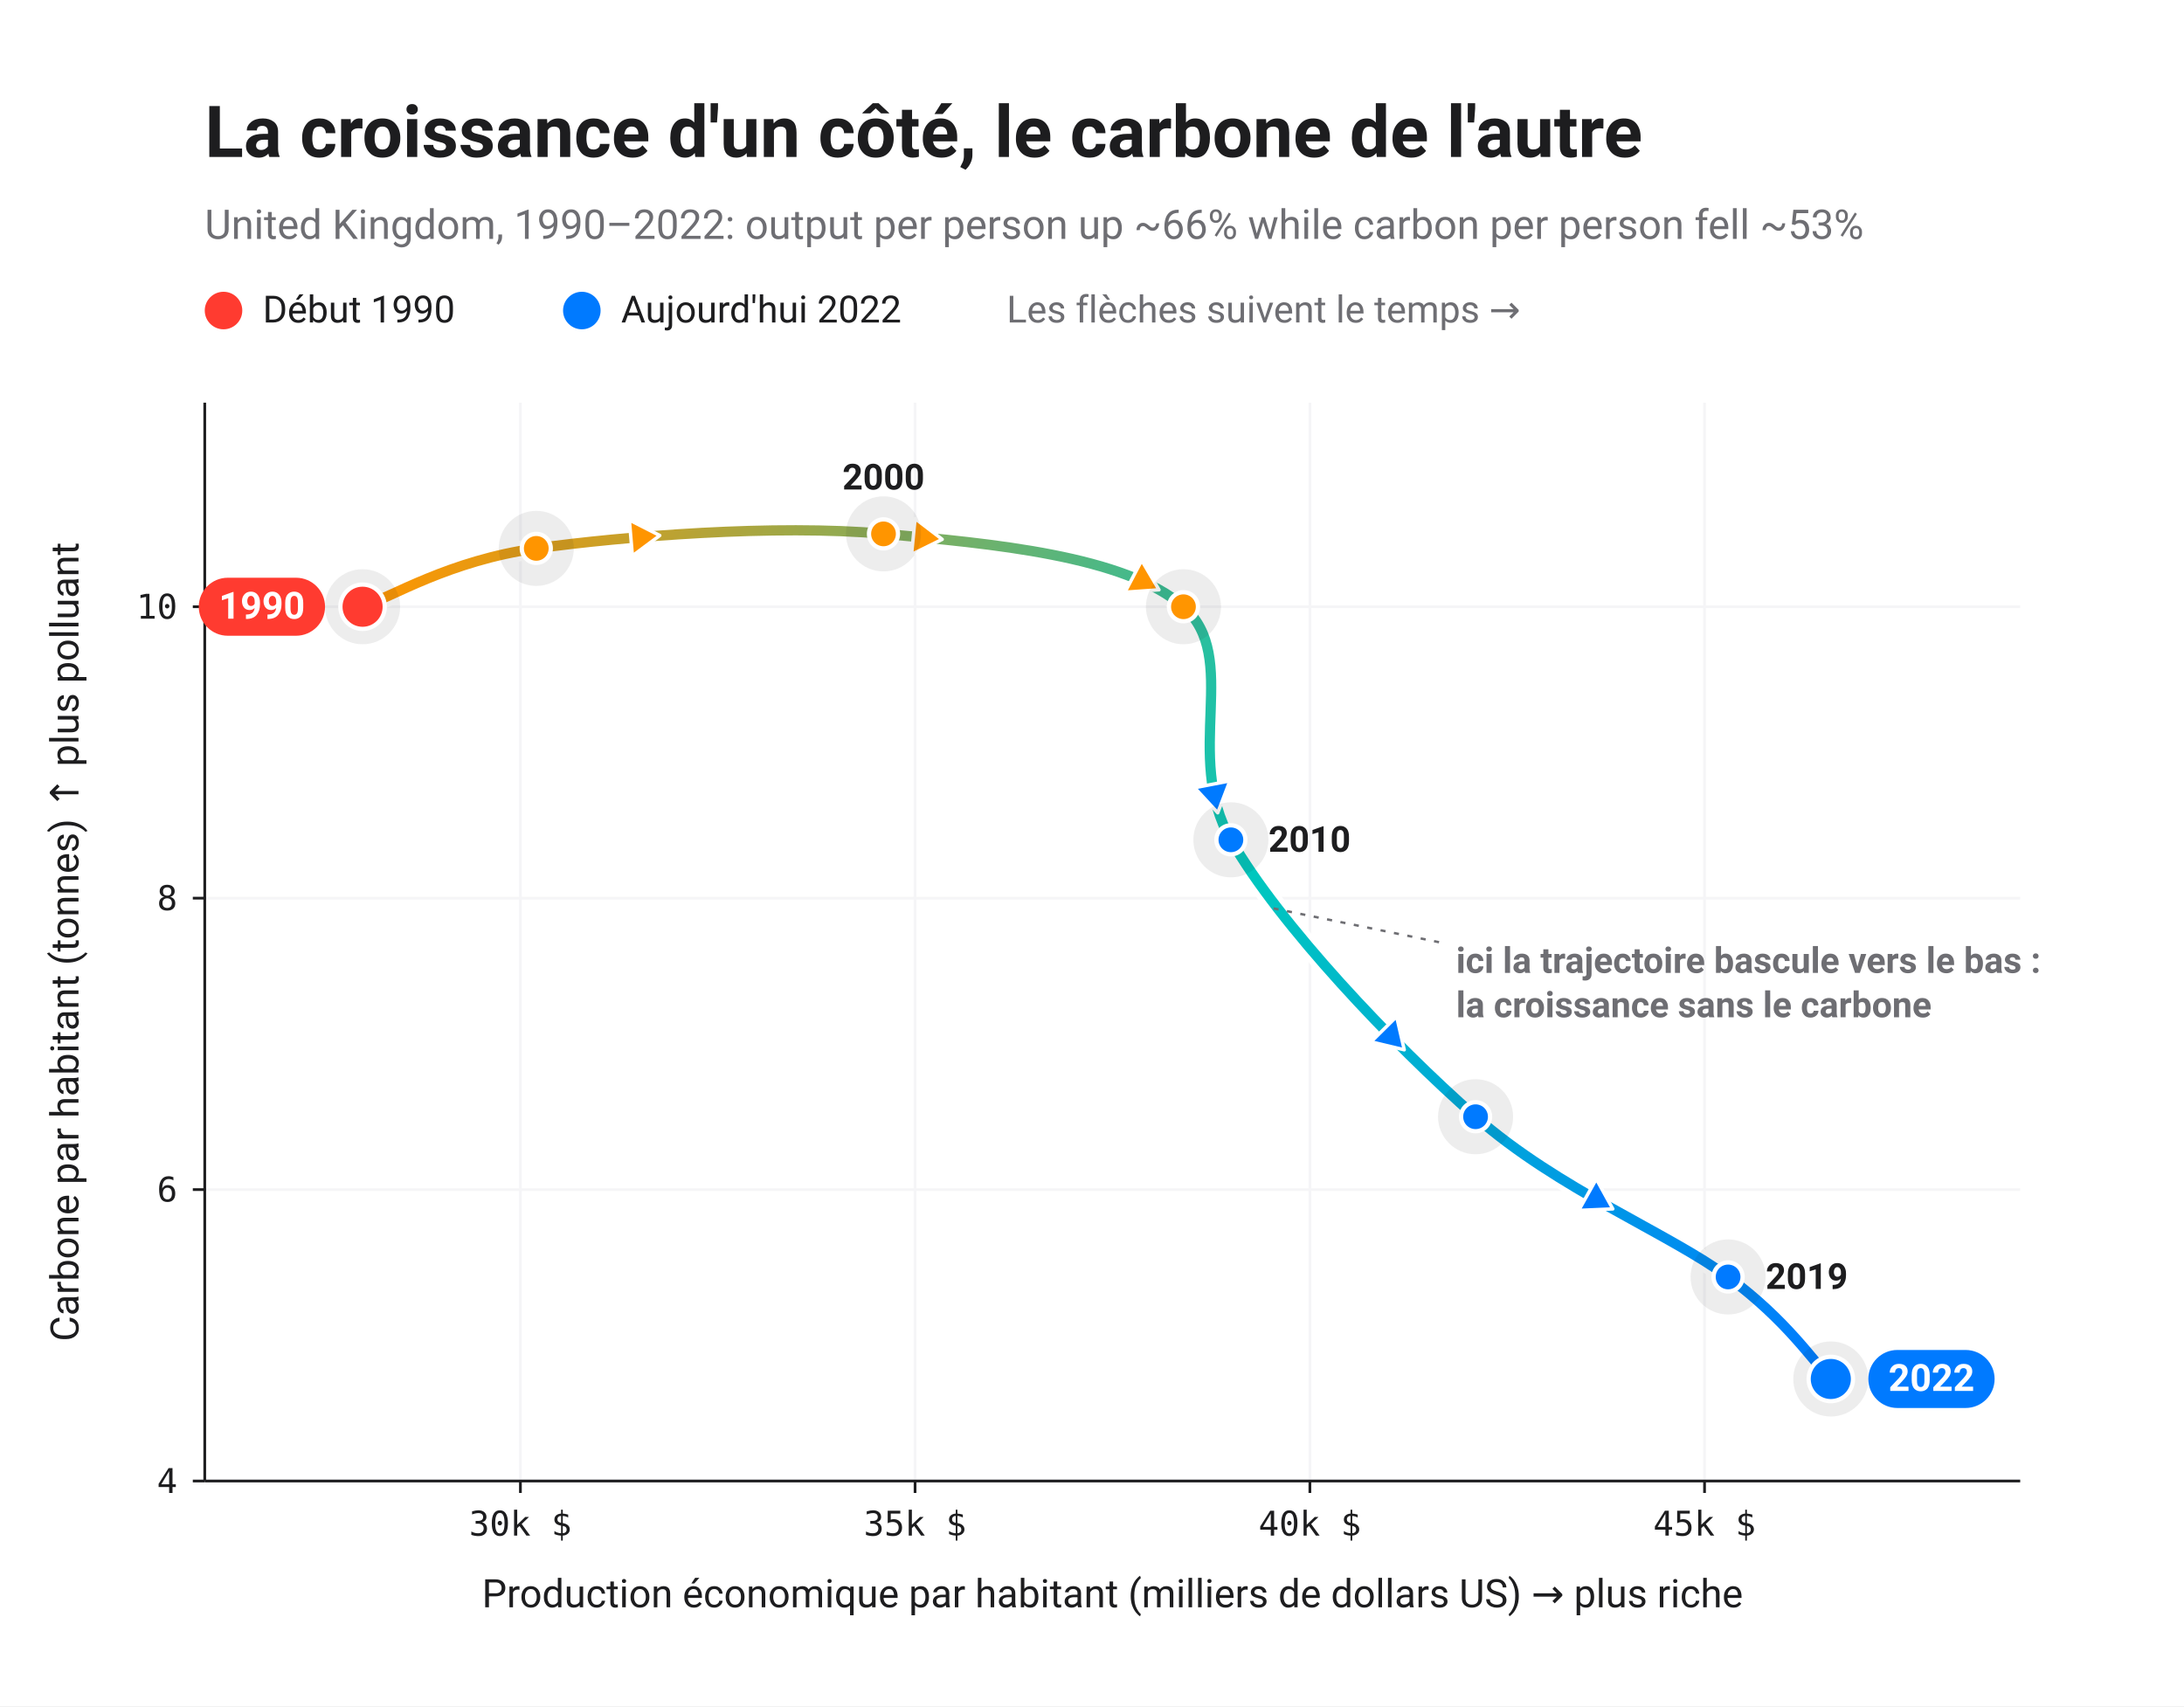
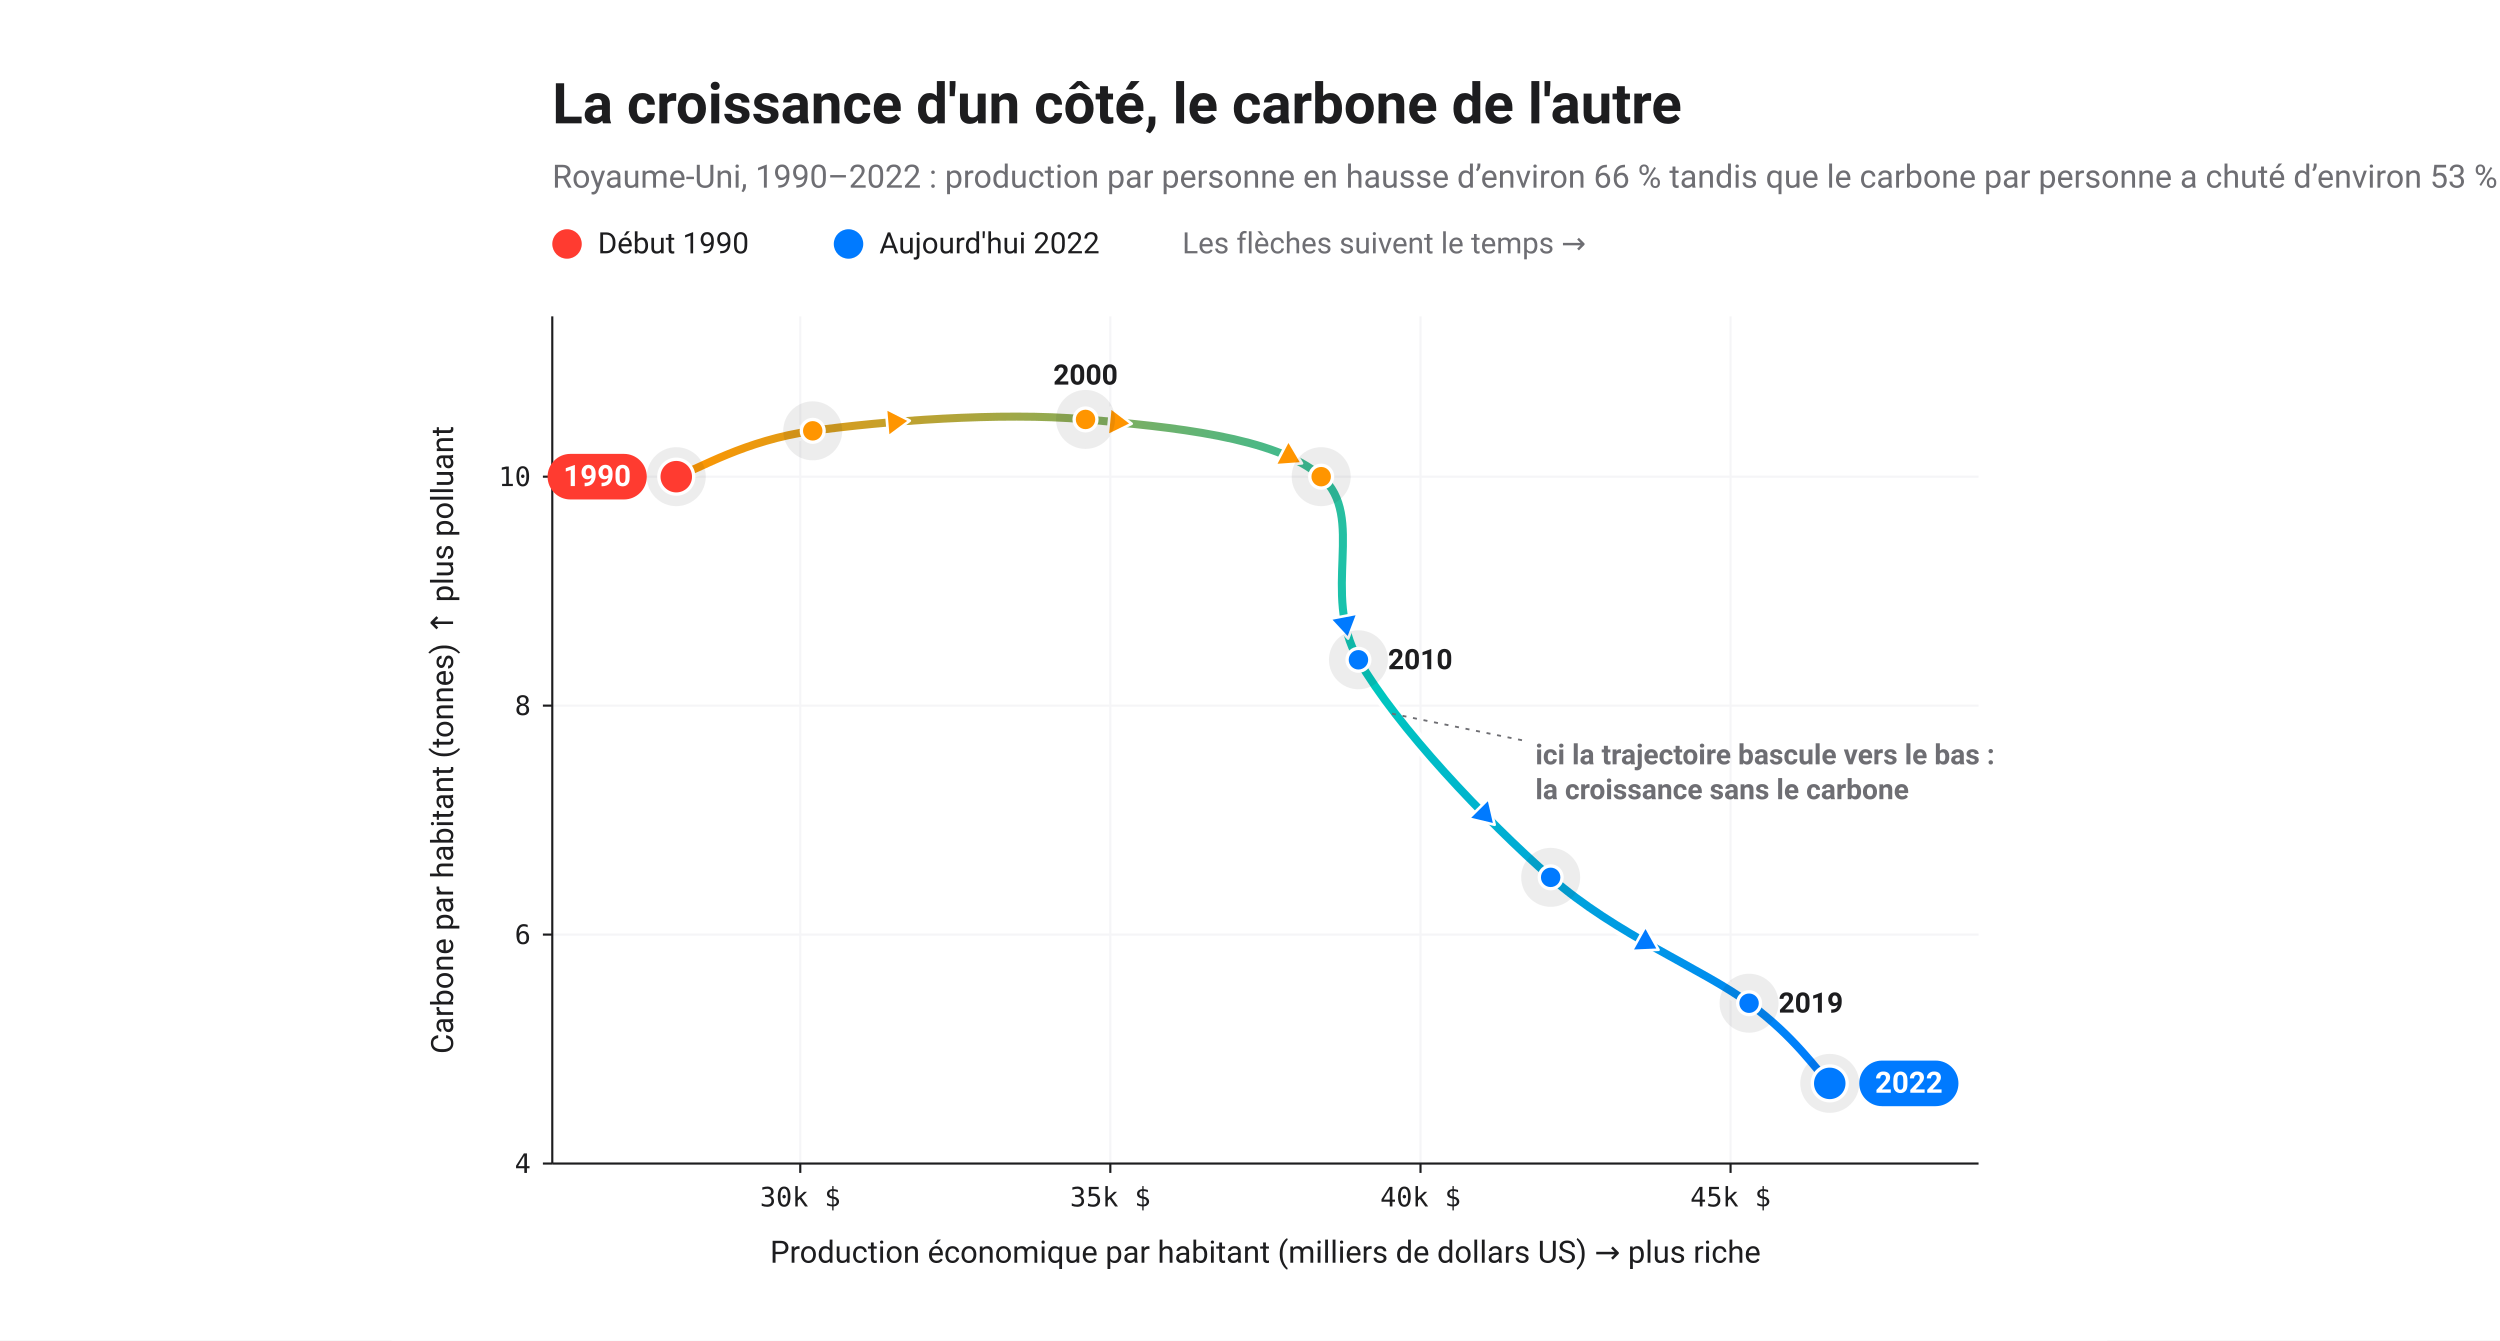
- <svg xmlns="http://www.w3.org/2000/svg" width="1280" height="1000" viewBox="0 0 1280 1000" font-family="Roboto, system-ui, sans-serif" role="img" aria-labelledby="cs-title cs-desc">
-   <style>.wp{cursor:pointer}.wp.halo{opacity:0}.wp:hover.halo,.wp:focus.halo{opacity:1}.wp:focus{outline:none}</style>
-   <rect width="1280" height="1000" fill="#FFFFFF" />
-   <text x="120" y="92" font-size="42" font-weight="700" fill="#1D1D1F">La croissance d'un côté, le carbone de l'autre</text>
-   <text x="120" y="140" font-size="24" fill="#6E6E73">United Kingdom, 1990–2022: output per person up ~66% while carbon per person fell ~53%</text>
-   <circle cx="131.0" cy="182.0" r="11.0" fill="#FF3B30" />
-   <text x="154.0" y="189.0" font-size="22" fill="#1D1D1F">Début 1990</text>
-   <circle cx="341.0" cy="182.0" r="11.0" fill="#007AFF" />
-   <text x="364.0" y="189.0" font-size="22" fill="#1D1D1F">Aujourd'hui 2022</text>
-   <text x="590.0" y="189.0" font-size="22" fill="#6E6E73">Les flèches suivent le temps →</text>
-   <line x1="305.0" y1="236.0" x2="305.0" y2="868.0" stroke="#F5F5F7" stroke-width="1.6" />
-   <line x1="536.3" y1="236.0" x2="536.3" y2="868.0" stroke="#F5F5F7" stroke-width="1.6" />
-   <line x1="767.7" y1="236.0" x2="767.7" y2="868.0" stroke="#F5F5F7" stroke-width="1.6" />
-   <line x1="999.0" y1="236.0" x2="999.0" y2="868.0" stroke="#F5F5F7" stroke-width="1.6" />
-   <line x1="120.0" y1="868.0" x2="1184.0" y2="868.0" stroke="#F5F5F7" stroke-width="1.6" />
-   <line x1="120.0" y1="697.2" x2="1184.0" y2="697.2" stroke="#F5F5F7" stroke-width="1.6" />
-   <line x1="120.0" y1="526.4" x2="1184.0" y2="526.4" stroke="#F5F5F7" stroke-width="1.6" />
-   <line x1="120.0" y1="355.6" x2="1184.0" y2="355.6" stroke="#F5F5F7" stroke-width="1.6" />
-   <line x1="120.0" y1="868.0" x2="1184.0" y2="868.0" stroke="#1D1D1F" stroke-width="1.6" />
-   <line x1="120.0" y1="236.0" x2="120.0" y2="868.0" stroke="#1D1D1F" stroke-width="1.6" />
-   <line x1="305.0" y1="868.0" x2="305.0" y2="875.0" stroke="#1D1D1F" stroke-width="1.6" />
-   <text x="305.0" y="900.0" font-size="20" font-family="Roboto Mono, monospace" fill="#1D1D1F" text-anchor="middle">30k $</text>
-   <line x1="536.3" y1="868.0" x2="536.3" y2="875.0" stroke="#1D1D1F" stroke-width="1.6" />
-   <text x="536.3" y="900.0" font-size="20" font-family="Roboto Mono, monospace" fill="#1D1D1F" text-anchor="middle">35k $</text>
-   <line x1="767.7" y1="868.0" x2="767.7" y2="875.0" stroke="#1D1D1F" stroke-width="1.6" />
-   <text x="767.7" y="900.0" font-size="20" font-family="Roboto Mono, monospace" fill="#1D1D1F" text-anchor="middle">40k $</text>
-   <line x1="999.0" y1="868.0" x2="999.0" y2="875.0" stroke="#1D1D1F" stroke-width="1.6" />
-   <text x="999.0" y="900.0" font-size="20" font-family="Roboto Mono, monospace" fill="#1D1D1F" text-anchor="middle">45k $</text>
-   <line x1="113.0" y1="868.0" x2="120.0" y2="868.0" stroke="#1D1D1F" stroke-width="1.6" />
-   <text x="104.0" y="875.0" font-size="20" font-family="Roboto Mono, monospace" fill="#1D1D1F" text-anchor="end">4</text>
-   <line x1="113.0" y1="697.2" x2="120.0" y2="697.2" stroke="#1D1D1F" stroke-width="1.6" />
-   <text x="104.0" y="704.2" font-size="20" font-family="Roboto Mono, monospace" fill="#1D1D1F" text-anchor="end">6</text>
-   <line x1="113.0" y1="526.4" x2="120.0" y2="526.4" stroke="#1D1D1F" stroke-width="1.6" />
-   <text x="104.0" y="533.4" font-size="20" font-family="Roboto Mono, monospace" fill="#1D1D1F" text-anchor="end">8</text>
-   <line x1="113.0" y1="355.6" x2="120.0" y2="355.6" stroke="#1D1D1F" stroke-width="1.6" />
-   <text x="104.0" y="362.6" font-size="20" font-family="Roboto Mono, monospace" fill="#1D1D1F" text-anchor="end">10</text>
-   <text x="652.0" y="942.0" font-size="23" fill="#1D1D1F" text-anchor="middle">Production économique par habitant (milliers de dollars US) → plus riche</text>
-   <text x="46.0" y="552.0" font-size="23" fill="#1D1D1F" text-anchor="middle" transform="rotate(-90 46.0 552.0)">Carbone par habitant (tonnes) ↑ plus polluant</text>
-   <path d="M 212.52 355.57 C 229.48 349.87 263.41 328.52 314.30 321.41 C 365.18 314.29 454.62 307.17 517.84 312.86 C 581.07 318.56 659.71 325.68 693.63 355.57 C 727.56 385.46 692.86 442.40 721.39 492.22 C 749.92 542.04 816.23 611.78 864.80 654.49 C 913.37 697.19 978.14 722.81 1012.83 748.43 C 1047.53 774.05 1062.95 798.25 1072.97 808.22" fill="none" stroke="#FFFFFF" stroke-width="12" stroke-linecap="round" stroke-linejoin="round" />
-   <defs>
-     <linearGradient id="csgrad" gradientUnits="userSpaceOnUse" x1="212.5" y1="355.6" x2="1073.0" y2="808.2">
-       <stop offset="0" stop-color="#FF9500" />
-       <stop offset="0.55" stop-color="#00C7BE" />
-       <stop offset="1" stop-color="#007AFF" />
-     </linearGradient>
-   </defs>
-   <path d="M 212.52 355.57 C 229.48 349.87 263.41 328.52 314.30 321.41 C 365.18 314.29 454.62 307.17 517.84 312.86 C 581.07 318.56 659.71 325.68 693.63 355.57 C 727.56 385.46 692.86 442.40 721.39 492.22 C 749.92 542.04 816.23 611.78 864.80 654.49 C 913.37 697.19 978.14 722.81 1012.83 748.43 C 1047.53 774.05 1062.95 798.25 1072.97 808.22" fill="none" stroke="url(#csgrad)" stroke-width="6" stroke-linecap="round" stroke-linejoin="round" />
-   <path d="M 386.69 313.84 L 370.64 325.78 L 368.86 304.78 Z" fill="#FF9500" stroke="#FFFFFF" stroke-width="2" stroke-linejoin="round" />
-   <path d="M 552.21 316.10 L 534.26 324.92 L 536.32 303.94 Z" fill="#FF9500" stroke="#FFFFFF" stroke-width="2" stroke-linejoin="round" />
-   <path d="M 679.27 345.67 L 659.32 347.09 L 669.13 328.43 Z" fill="#FF9500" stroke="#FFFFFF" stroke-width="2" stroke-linejoin="round" />
-   <path d="M 713.70 476.37 L 700.12 461.68 L 720.82 457.67 Z" fill="#007AFF" stroke="#FFFFFF" stroke-width="2" stroke-linejoin="round" />
-   <path d="M 823.00 615.27 L 803.55 610.60 L 818.53 595.77 Z" fill="#007AFF" stroke="#FFFFFF" stroke-width="2" stroke-linejoin="round" />
-   <path d="M 945.24 708.52 L 925.26 709.39 L 935.57 691.01 Z" fill="#007AFF" stroke="#FFFFFF" stroke-width="2" stroke-linejoin="round" />
-   <g class="wp" tabindex="0" role="img" aria-label="1990: 28.0k US dollars per person, 10.0 tonnes CO2 per person">
-     <circle class="halo" cx="212.5" cy="355.6" r="22" fill="#1D1D1F" fill-opacity="0.08" />
-     <circle cx="212.5" cy="355.6" r="13.0" fill="#FF3B30" stroke="#FFFFFF" stroke-width="2.5" />
-   </g>
-   <g class="wp" tabindex="0" role="img" aria-label="1995: 30.2k US dollars per person, 10.4 tonnes CO2 per person">
-     <circle class="halo" cx="314.3" cy="321.4" r="22" fill="#1D1D1F" fill-opacity="0.08" />
-     <circle cx="314.3" cy="321.4" r="8.5" fill="#FF9500" stroke="#FFFFFF" stroke-width="2.5" />
-   </g>
-   <g class="wp" tabindex="0" role="img" aria-label="2000: 34.6k US dollars per person, 10.5 tonnes CO2 per person">
-     <circle class="halo" cx="517.8" cy="312.9" r="22" fill="#1D1D1F" fill-opacity="0.08" />
-     <circle cx="517.8" cy="312.9" r="8.5" fill="#FF9500" stroke="#FFFFFF" stroke-width="2.5" />
-   </g>
-   <g class="wp" tabindex="0" role="img" aria-label="2005: 38.4k US dollars per person, 10.0 tonnes CO2 per person">
-     <circle class="halo" cx="693.6" cy="355.6" r="22" fill="#1D1D1F" fill-opacity="0.08" />
-     <circle cx="693.6" cy="355.6" r="8.5" fill="#FF9500" stroke="#FFFFFF" stroke-width="2.5" />
-   </g>
-   <g class="wp" tabindex="0" role="img" aria-label="2010: 39.0k US dollars per person, 8.4 tonnes CO2 per person">
-     <circle class="halo" cx="721.4" cy="492.2" r="22" fill="#1D1D1F" fill-opacity="0.08" />
-     <circle cx="721.4" cy="492.2" r="8.5" fill="#007AFF" stroke="#FFFFFF" stroke-width="2.5" />
-   </g>
-   <g class="wp" tabindex="0" role="img" aria-label="2015: 42.1k US dollars per person, 6.5 tonnes CO2 per person">
-     <circle class="halo" cx="864.8" cy="654.5" r="22" fill="#1D1D1F" fill-opacity="0.08" />
-     <circle cx="864.8" cy="654.5" r="8.5" fill="#007AFF" stroke="#FFFFFF" stroke-width="2.5" />
-   </g>
-   <g class="wp" tabindex="0" role="img" aria-label="2019: 45.3k US dollars per person, 5.4 tonnes CO2 per person">
-     <circle class="halo" cx="1012.8" cy="748.4" r="22" fill="#1D1D1F" fill-opacity="0.08" />
-     <circle cx="1012.8" cy="748.4" r="8.5" fill="#007AFF" stroke="#FFFFFF" stroke-width="2.5" />
-   </g>
-   <g class="wp" tabindex="0" role="img" aria-label="2022: 46.6k US dollars per person, 4.7 tonnes CO2 per person">
-     <circle class="halo" cx="1073.0" cy="808.2" r="22" fill="#1D1D1F" fill-opacity="0.08" />
-     <circle cx="1073.0" cy="808.2" r="13.0" fill="#007AFF" stroke="#FFFFFF" stroke-width="2.5" />
-   </g>
-   <rect x="116.5" y="338.6" width="74.0" height="34.0" rx="17" fill="#FF3B30" />
-   <text x="153.5" y="362.6" font-size="22" font-weight="700" fill="#FFFFFF" text-anchor="middle">1990</text>
-   <text x="517.8" y="286.9" font-size="21" font-weight="600" fill="#1D1D1F" text-anchor="middle">2000</text>
-   <text x="743.4" y="499.2" font-size="21" font-weight="600" fill="#1D1D1F" text-anchor="start">2010</text>
-   <text x="1034.8" y="755.4" font-size="21" font-weight="600" fill="#1D1D1F" text-anchor="start">2019</text>
-   <rect x="1095.0" y="791.2" width="74.0" height="34.0" rx="17" fill="#007AFF" />
-   <text x="1132.0" y="815.2" font-size="22" font-weight="700" fill="#FFFFFF" text-anchor="middle">2022</text>
-   <text x="853.4" y="570.2" font-size="21" font-weight="600" fill="#6E6E73">ici la trajectoire bascule vers le bas :</text>
-   <text x="853.4" y="596.2" font-size="21" font-weight="600" fill="#6E6E73">la croissance sans le carbone</text>
-   <line x1="843.4" y1="552.2" x2="745.4" y2="532.2" stroke="#6E6E73" stroke-width="1.4" stroke-dasharray="3 5" />
-   <g data-fs-internal="" role="button" tabindex="0" aria-label="Toggle fullscreen" transform="translate(1232,14)" style="display:none;cursor:pointer">
-     <rect x="0" y="0" width="34" height="34" rx="8" fill="#F2F3F5" />
-     <path d="M6 13 V6 h7 M28 13 V6 h-7 M6 21 v7 h7 M28 21 v7 h-7" fill="none" stroke="#1D1D1F" stroke-width="2" stroke-linecap="round" />
+ <svg xmlns="http://www.w3.org/2000/svg" width="1865" height="1000" viewBox="0 0 1865 1000" font-family="Roboto, system-ui, sans-serif" role="img" aria-labelledby="cs-title cs-desc">
+   <rect width="1865" height="1000" fill="#FFFFFF" />
+   <g transform="translate(292,0)">
+     <style>.wp{cursor:pointer}.wp.halo{opacity:0}.wp:hover.halo,.wp:focus.halo{opacity:1}.wp:focus{outline:none}</style>
+     <rect width="1280" height="1000" fill="#FFFFFF" />
+     <text x="120" y="92" font-size="42" font-weight="700" fill="#1D1D1F">La croissance d'un côté, le carbone de l'autre</text>
+     <text x="120" y="140" font-size="24" fill="#6E6E73">Royaume-Uni, 1990–2022 : production par personne en hausse d’environ 66 % tandis que le carbone par personne a chuté d’environ 53 %</text>
+     <circle cx="131.0" cy="182.0" r="11.0" fill="#FF3B30" />
+     <text x="154.0" y="189.0" font-size="22" fill="#1D1D1F">Début 1990</text>
+     <circle cx="341.0" cy="182.0" r="11.0" fill="#007AFF" />
+     <text x="364.0" y="189.0" font-size="22" fill="#1D1D1F">Aujourd'hui 2022</text>
+     <text x="590.0" y="189.0" font-size="22" fill="#6E6E73">Les flèches suivent le temps →</text>
+     <line x1="305.0" y1="236.0" x2="305.0" y2="868.0" stroke="#F5F5F7" stroke-width="1.6" />
+     <line x1="536.3" y1="236.0" x2="536.3" y2="868.0" stroke="#F5F5F7" stroke-width="1.6" />
+     <line x1="767.7" y1="236.0" x2="767.7" y2="868.0" stroke="#F5F5F7" stroke-width="1.6" />
+     <line x1="999.0" y1="236.0" x2="999.0" y2="868.0" stroke="#F5F5F7" stroke-width="1.6" />
+     <line x1="120.0" y1="868.0" x2="1184.0" y2="868.0" stroke="#F5F5F7" stroke-width="1.6" />
+     <line x1="120.0" y1="697.2" x2="1184.0" y2="697.2" stroke="#F5F5F7" stroke-width="1.6" />
+     <line x1="120.0" y1="526.4" x2="1184.0" y2="526.4" stroke="#F5F5F7" stroke-width="1.6" />
+     <line x1="120.0" y1="355.6" x2="1184.0" y2="355.6" stroke="#F5F5F7" stroke-width="1.6" />
+     <line x1="120.0" y1="868.0" x2="1184.0" y2="868.0" stroke="#1D1D1F" stroke-width="1.6" />
+     <line x1="120.0" y1="236.0" x2="120.0" y2="868.0" stroke="#1D1D1F" stroke-width="1.6" />
+     <line x1="305.0" y1="868.0" x2="305.0" y2="875.0" stroke="#1D1D1F" stroke-width="1.6" />
+     <text x="305.0" y="900.0" font-size="20" font-family="Roboto Mono, monospace" fill="#1D1D1F" text-anchor="middle">30k $</text>
+     <line x1="536.3" y1="868.0" x2="536.3" y2="875.0" stroke="#1D1D1F" stroke-width="1.6" />
+     <text x="536.3" y="900.0" font-size="20" font-family="Roboto Mono, monospace" fill="#1D1D1F" text-anchor="middle">35k $</text>
+     <line x1="767.7" y1="868.0" x2="767.7" y2="875.0" stroke="#1D1D1F" stroke-width="1.6" />
+     <text x="767.7" y="900.0" font-size="20" font-family="Roboto Mono, monospace" fill="#1D1D1F" text-anchor="middle">40k $</text>
+     <line x1="999.0" y1="868.0" x2="999.0" y2="875.0" stroke="#1D1D1F" stroke-width="1.6" />
+     <text x="999.0" y="900.0" font-size="20" font-family="Roboto Mono, monospace" fill="#1D1D1F" text-anchor="middle">45k $</text>
+     <line x1="113.0" y1="868.0" x2="120.0" y2="868.0" stroke="#1D1D1F" stroke-width="1.6" />
+     <text x="104.0" y="875.0" font-size="20" font-family="Roboto Mono, monospace" fill="#1D1D1F" text-anchor="end">4</text>
+     <line x1="113.0" y1="697.2" x2="120.0" y2="697.2" stroke="#1D1D1F" stroke-width="1.6" />
+     <text x="104.0" y="704.2" font-size="20" font-family="Roboto Mono, monospace" fill="#1D1D1F" text-anchor="end">6</text>
+     <line x1="113.0" y1="526.4" x2="120.0" y2="526.4" stroke="#1D1D1F" stroke-width="1.6" />
+     <text x="104.0" y="533.4" font-size="20" font-family="Roboto Mono, monospace" fill="#1D1D1F" text-anchor="end">8</text>
+     <line x1="113.0" y1="355.6" x2="120.0" y2="355.6" stroke="#1D1D1F" stroke-width="1.6" />
+     <text x="104.0" y="362.6" font-size="20" font-family="Roboto Mono, monospace" fill="#1D1D1F" text-anchor="end">10</text>
+     <text x="652.0" y="942.0" font-size="23" fill="#1D1D1F" text-anchor="middle">Production économique par habitant (milliers de dollars US) → plus riche</text>
+     <text x="46.0" y="552.0" font-size="23" fill="#1D1D1F" text-anchor="middle" transform="rotate(-90 46.0 552.0)">Carbone par habitant (tonnes) ↑ plus polluant</text>
+     <path d="M 212.52 355.57 C 229.48 349.87 263.41 328.52 314.30 321.41 C 365.18 314.29 454.62 307.17 517.84 312.86 C 581.07 318.56 659.71 325.68 693.63 355.57 C 727.56 385.46 692.86 442.40 721.39 492.22 C 749.92 542.04 816.23 611.78 864.80 654.49 C 913.37 697.19 978.14 722.81 1012.83 748.43 C 1047.53 774.05 1062.95 798.25 1072.97 808.22" fill="none" stroke="#FFFFFF" stroke-width="12" stroke-linecap="round" stroke-linejoin="round" />
+     <defs>
+       <linearGradient id="csgrad" gradientUnits="userSpaceOnUse" x1="212.5" y1="355.6" x2="1073.0" y2="808.2">
+         <stop offset="0" stop-color="#FF9500" />
+         <stop offset="0.55" stop-color="#00C7BE" />
+         <stop offset="1" stop-color="#007AFF" />
+       </linearGradient>
+     </defs>
+     <path d="M 212.52 355.57 C 229.48 349.87 263.41 328.52 314.30 321.41 C 365.18 314.29 454.62 307.17 517.84 312.86 C 581.07 318.56 659.71 325.68 693.63 355.57 C 727.56 385.46 692.86 442.40 721.39 492.22 C 749.92 542.04 816.23 611.78 864.80 654.49 C 913.37 697.19 978.14 722.81 1012.83 748.43 C 1047.53 774.05 1062.95 798.25 1072.97 808.22" fill="none" stroke="url(#csgrad)" stroke-width="6" stroke-linecap="round" stroke-linejoin="round" />
+     <path d="M 386.69 313.84 L 370.64 325.78 L 368.86 304.78 Z" fill="#FF9500" stroke="#FFFFFF" stroke-width="2" stroke-linejoin="round" />
+     <path d="M 552.21 316.10 L 534.26 324.92 L 536.32 303.94 Z" fill="#FF9500" stroke="#FFFFFF" stroke-width="2" stroke-linejoin="round" />
+     <path d="M 679.27 345.67 L 659.32 347.09 L 669.13 328.43 Z" fill="#FF9500" stroke="#FFFFFF" stroke-width="2" stroke-linejoin="round" />
+     <path d="M 713.70 476.37 L 700.12 461.68 L 720.82 457.67 Z" fill="#007AFF" stroke="#FFFFFF" stroke-width="2" stroke-linejoin="round" />
+     <path d="M 823.00 615.27 L 803.55 610.60 L 818.53 595.77 Z" fill="#007AFF" stroke="#FFFFFF" stroke-width="2" stroke-linejoin="round" />
+     <path d="M 945.24 708.52 L 925.26 709.39 L 935.57 691.01 Z" fill="#007AFF" stroke="#FFFFFF" stroke-width="2" stroke-linejoin="round" />
+     <g class="wp" tabindex="0" role="img" aria-label="1990: 28.0k US dollars per person, 10.0 tonnes CO2 per person">
+       <circle class="halo" cx="212.5" cy="355.6" r="22" fill="#1D1D1F" fill-opacity="0.08" />
+       <circle cx="212.5" cy="355.6" r="13.0" fill="#FF3B30" stroke="#FFFFFF" stroke-width="2.5" />
+     </g>
+     <g class="wp" tabindex="0" role="img" aria-label="1995: 30.2k US dollars per person, 10.4 tonnes CO2 per person">
+       <circle class="halo" cx="314.3" cy="321.4" r="22" fill="#1D1D1F" fill-opacity="0.08" />
+       <circle cx="314.3" cy="321.4" r="8.5" fill="#FF9500" stroke="#FFFFFF" stroke-width="2.5" />
+     </g>
+     <g class="wp" tabindex="0" role="img" aria-label="2000: 34.6k US dollars per person, 10.5 tonnes CO2 per person">
+       <circle class="halo" cx="517.8" cy="312.9" r="22" fill="#1D1D1F" fill-opacity="0.08" />
+       <circle cx="517.8" cy="312.9" r="8.5" fill="#FF9500" stroke="#FFFFFF" stroke-width="2.5" />
+     </g>
+     <g class="wp" tabindex="0" role="img" aria-label="2005: 38.4k US dollars per person, 10.0 tonnes CO2 per person">
+       <circle class="halo" cx="693.6" cy="355.6" r="22" fill="#1D1D1F" fill-opacity="0.08" />
+       <circle cx="693.6" cy="355.6" r="8.5" fill="#FF9500" stroke="#FFFFFF" stroke-width="2.5" />
+     </g>
+     <g class="wp" tabindex="0" role="img" aria-label="2010: 39.0k US dollars per person, 8.4 tonnes CO2 per person">
+       <circle class="halo" cx="721.4" cy="492.2" r="22" fill="#1D1D1F" fill-opacity="0.08" />
+       <circle cx="721.4" cy="492.2" r="8.5" fill="#007AFF" stroke="#FFFFFF" stroke-width="2.5" />
+     </g>
+     <g class="wp" tabindex="0" role="img" aria-label="2015: 42.1k US dollars per person, 6.5 tonnes CO2 per person">
+       <circle class="halo" cx="864.8" cy="654.5" r="22" fill="#1D1D1F" fill-opacity="0.08" />
+       <circle cx="864.8" cy="654.5" r="8.5" fill="#007AFF" stroke="#FFFFFF" stroke-width="2.5" />
+     </g>
+     <g class="wp" tabindex="0" role="img" aria-label="2019: 45.3k US dollars per person, 5.4 tonnes CO2 per person">
+       <circle class="halo" cx="1012.8" cy="748.4" r="22" fill="#1D1D1F" fill-opacity="0.08" />
+       <circle cx="1012.8" cy="748.4" r="8.5" fill="#007AFF" stroke="#FFFFFF" stroke-width="2.5" />
+     </g>
+     <g class="wp" tabindex="0" role="img" aria-label="2022: 46.6k US dollars per person, 4.7 tonnes CO2 per person">
+       <circle class="halo" cx="1073.0" cy="808.2" r="22" fill="#1D1D1F" fill-opacity="0.08" />
+       <circle cx="1073.0" cy="808.2" r="13.0" fill="#007AFF" stroke="#FFFFFF" stroke-width="2.5" />
+     </g>
+     <rect x="116.5" y="338.6" width="74.0" height="34.0" rx="17" fill="#FF3B30" />
+     <text x="153.5" y="362.6" font-size="22" font-weight="700" fill="#FFFFFF" text-anchor="middle">1990</text>
+     <text x="517.8" y="286.9" font-size="21" font-weight="600" fill="#1D1D1F" text-anchor="middle">2000</text>
+     <text x="743.4" y="499.2" font-size="21" font-weight="600" fill="#1D1D1F" text-anchor="start">2010</text>
+     <text x="1034.8" y="755.4" font-size="21" font-weight="600" fill="#1D1D1F" text-anchor="start">2019</text>
+     <rect x="1095.0" y="791.2" width="74.0" height="34.0" rx="17" fill="#007AFF" />
+     <text x="1132.0" y="815.2" font-size="22" font-weight="700" fill="#FFFFFF" text-anchor="middle">2022</text>
+     <text x="853.4" y="570.2" font-size="21" font-weight="600" fill="#6E6E73">ici la trajectoire bascule vers le bas :</text>
+     <text x="853.4" y="596.2" font-size="21" font-weight="600" fill="#6E6E73">la croissance sans le carbone</text>
+     <line x1="843.4" y1="552.2" x2="745.4" y2="532.2" stroke="#6E6E73" stroke-width="1.4" stroke-dasharray="3 5" />
+     <g data-fs-internal="" role="button" tabindex="0" aria-label="Toggle fullscreen" transform="translate(1232,14)" style="display:none;cursor:pointer">
+       <rect x="0" y="0" width="34" height="34" rx="8" fill="#F2F3F5" />
+       <path d="M6 13 V6 h7 M28 13 V6 h-7 M6 21 v7 h7 M28 21 v7 h-7" fill="none" stroke="#1D1D1F" stroke-width="2" stroke-linecap="round" />
+     </g>
  </g>
</svg>
